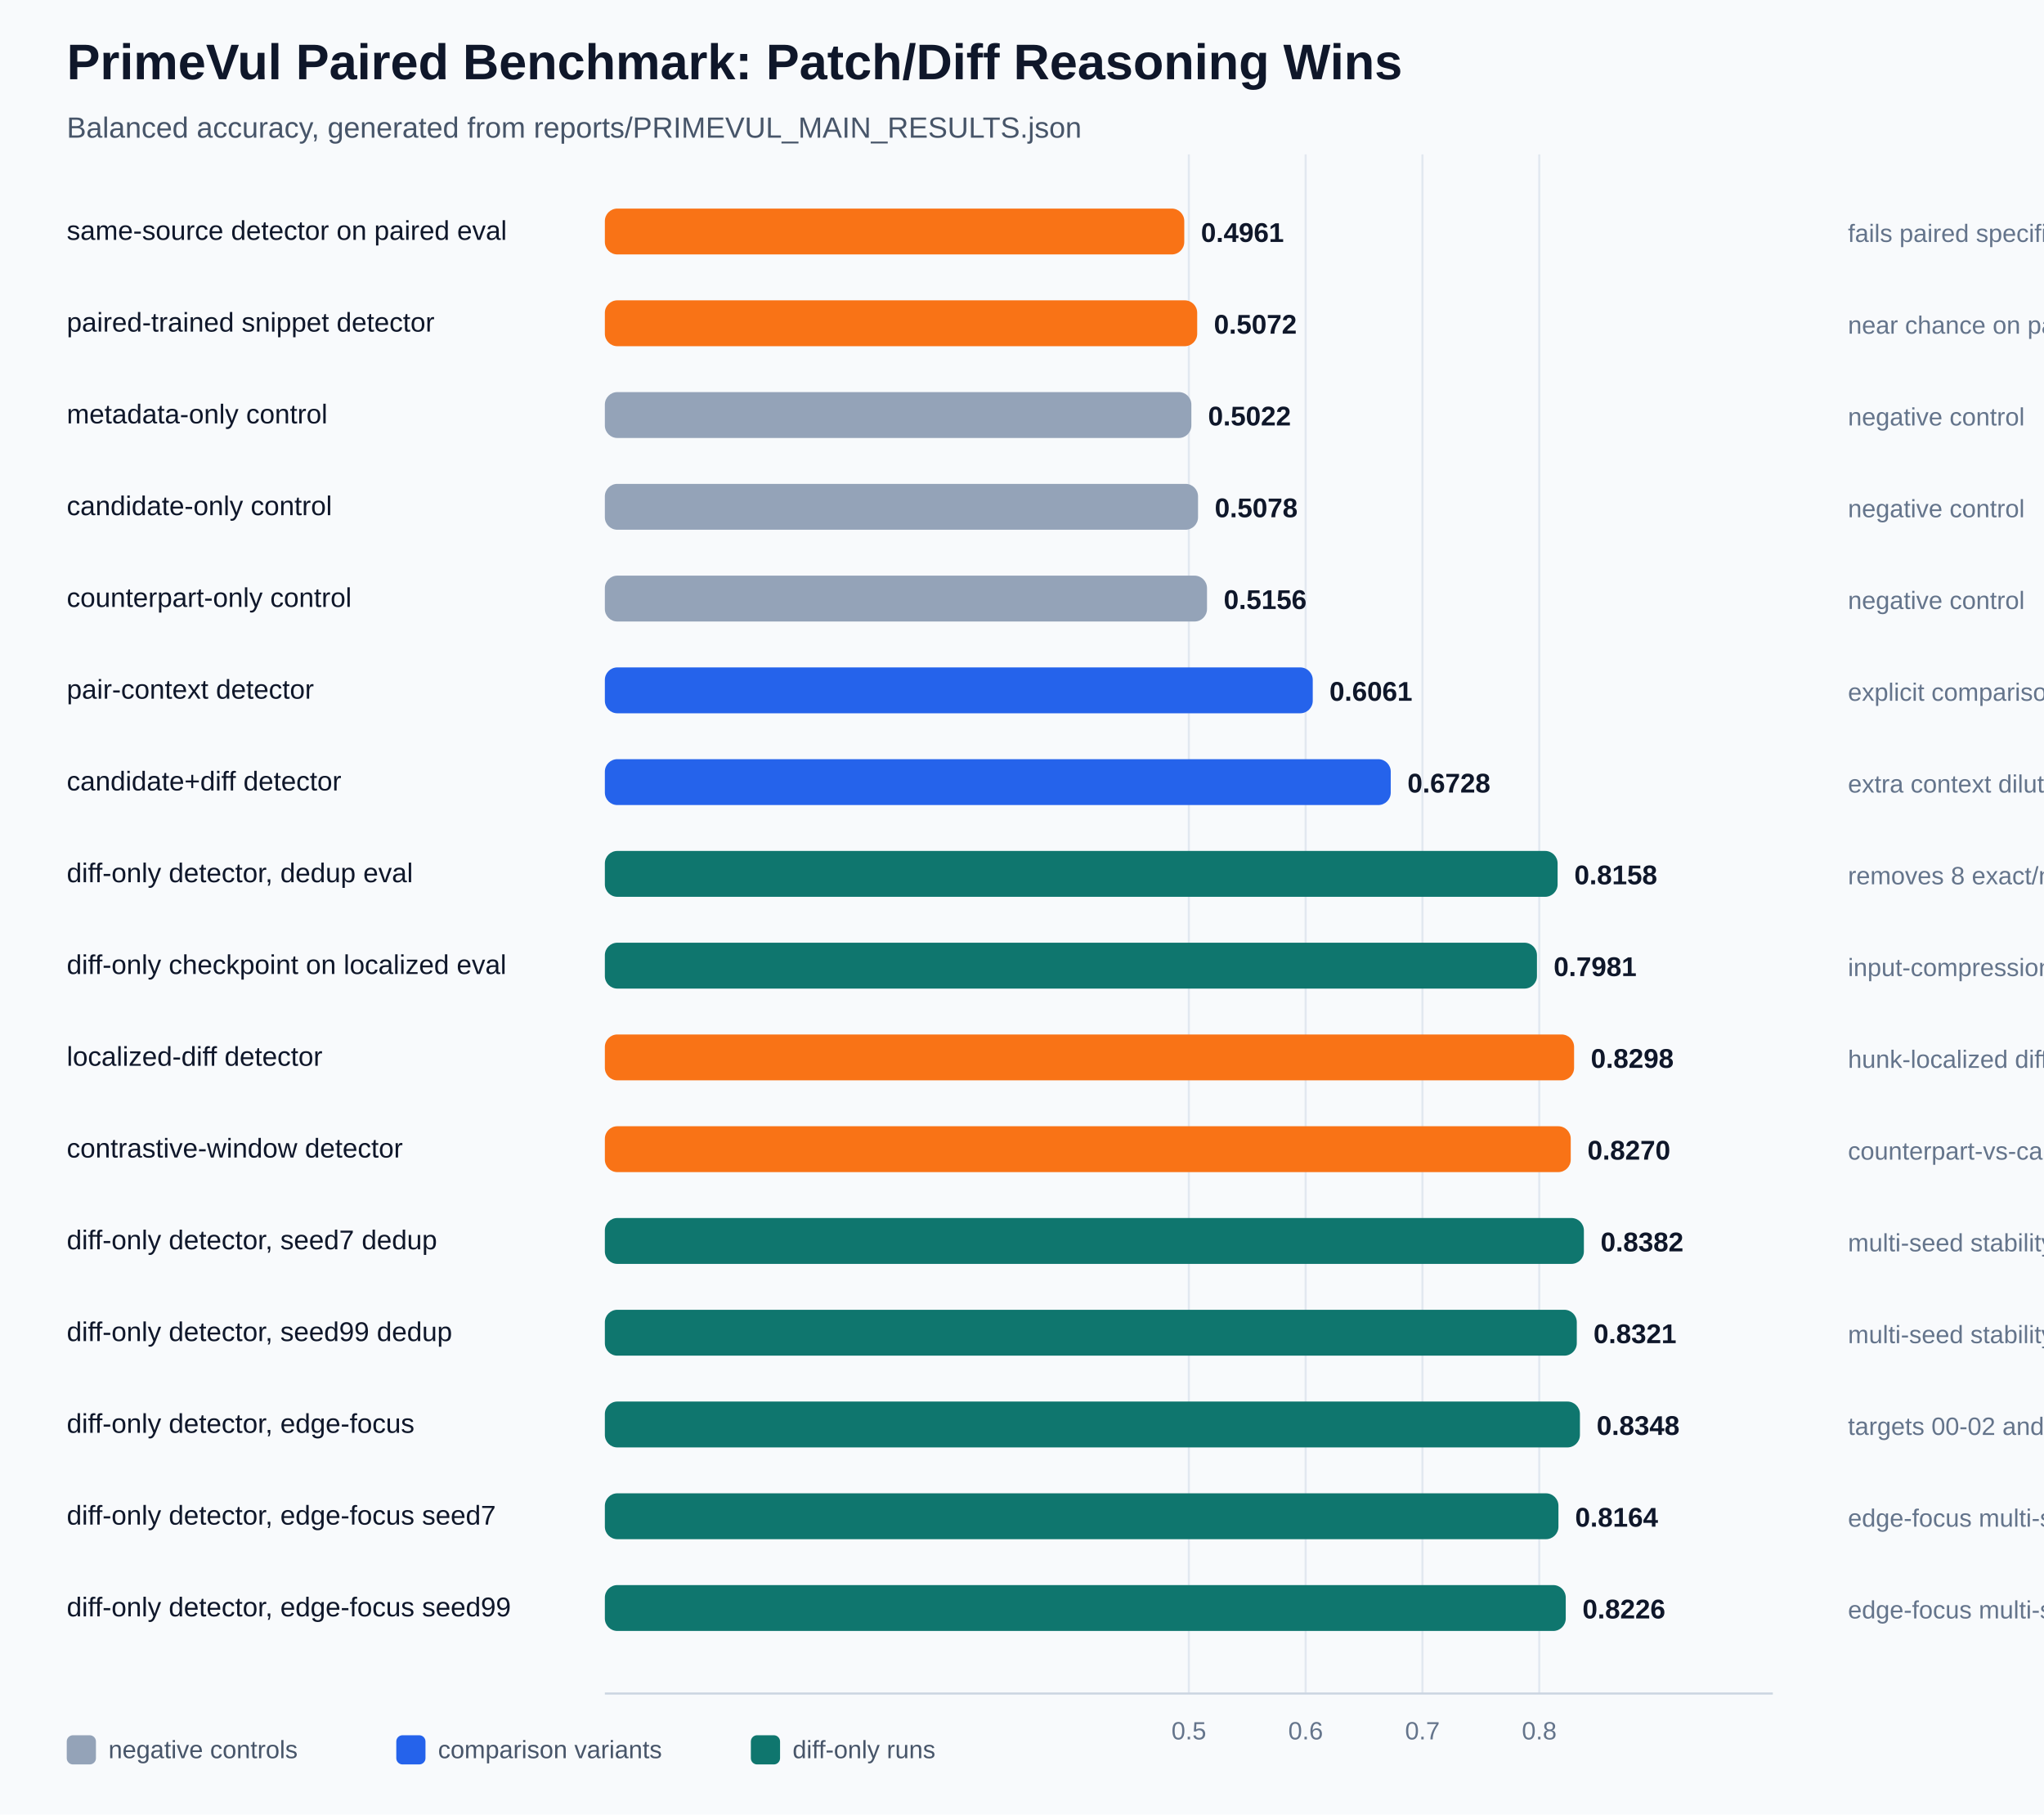
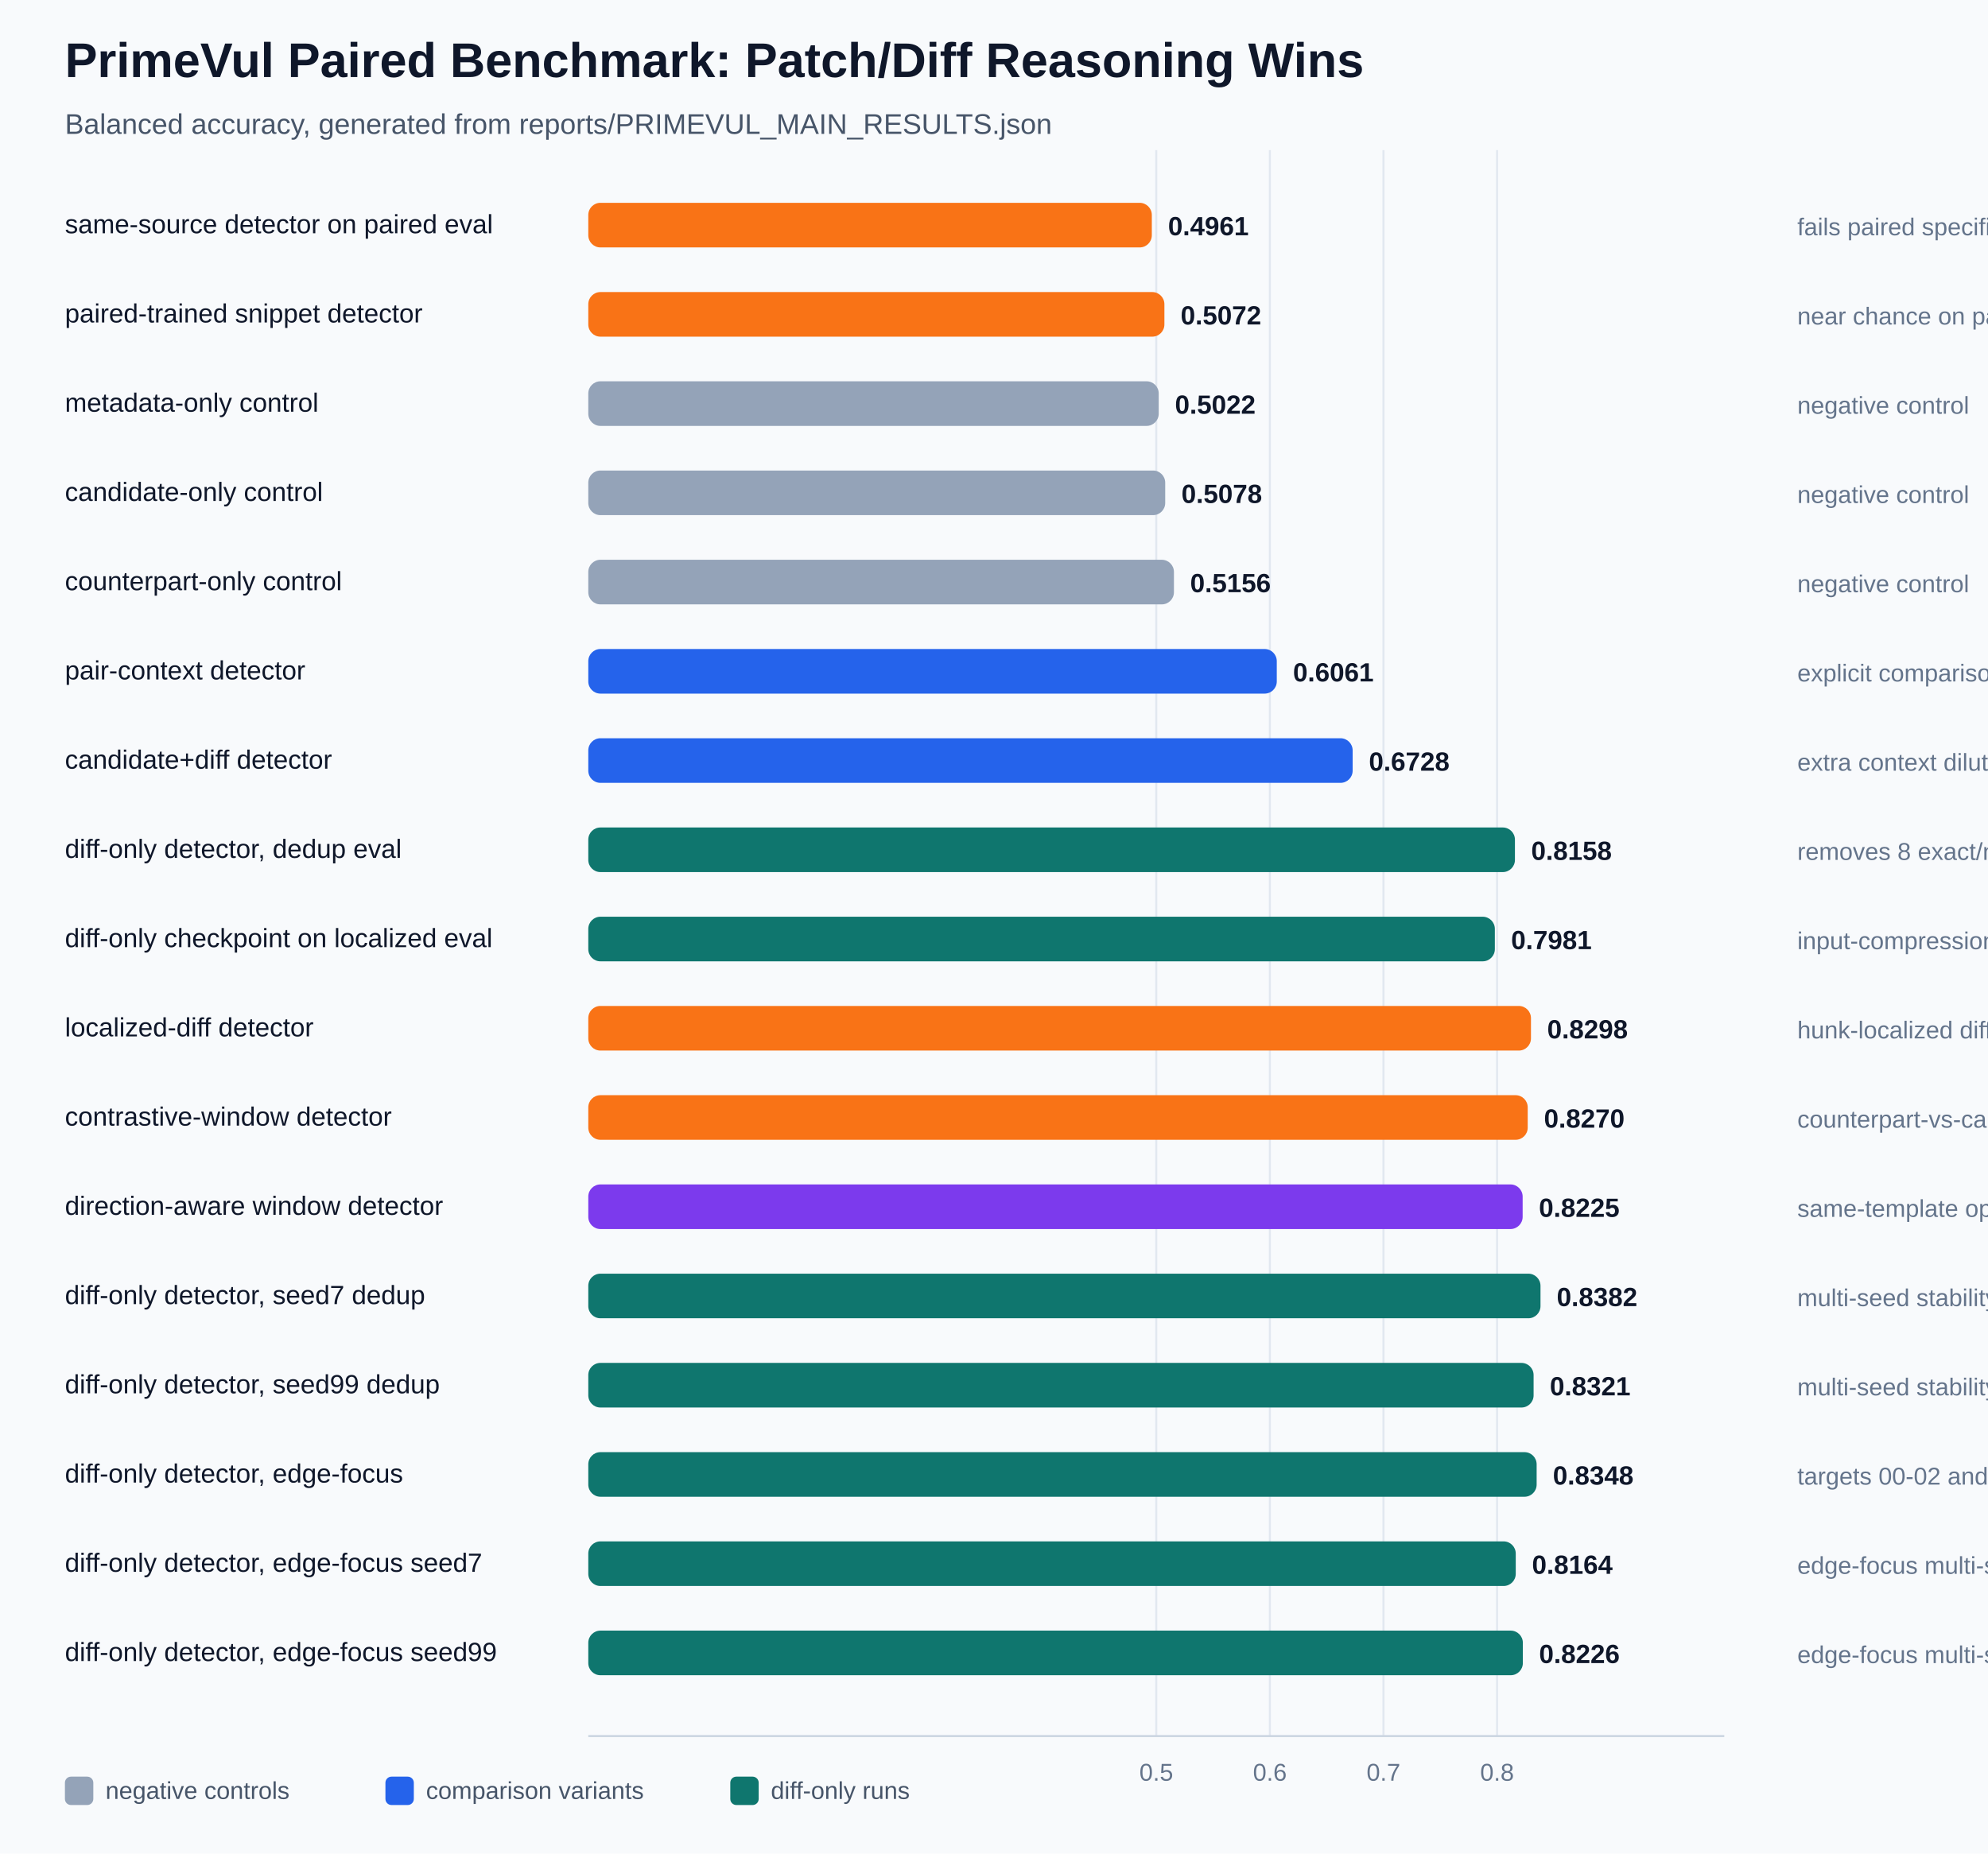
- <svg xmlns="http://www.w3.org/2000/svg" width="980" height="870" viewBox="0 0 980 870" role="img" aria-label="PrimeVul paired benchmark results">
+ <svg xmlns="http://www.w3.org/2000/svg" width="980" height="914" viewBox="0 0 980 914" role="img" aria-label="PrimeVul paired benchmark results">
  <rect width="100%" height="100%" fill="#f8fafc" />
  <text x="32" y="38" fill="#0f172a" font-family="Segoe UI, Arial, sans-serif" font-size="24" font-weight="700">PrimeVul Paired Benchmark: Patch/Diff Reasoning Wins</text>
  <text x="32" y="66" fill="#475569" font-family="Segoe UI, Arial, sans-serif" font-size="14">Balanced accuracy, generated from reports/PRIMEVUL_MAIN_RESULTS.json</text>
-   <line x1="570.0" y1="74" x2="570.0" y2="812" stroke="#e2e8f0" stroke-width="1" />
-   <text x="570.0" y="834" text-anchor="middle" fill="#64748b" font-family="Segoe UI, Arial, sans-serif" font-size="12">0.5</text>
-   <line x1="626.0" y1="74" x2="626.0" y2="812" stroke="#e2e8f0" stroke-width="1" />
-   <text x="626.0" y="834" text-anchor="middle" fill="#64748b" font-family="Segoe UI, Arial, sans-serif" font-size="12">0.6</text>
-   <line x1="682.0" y1="74" x2="682.0" y2="812" stroke="#e2e8f0" stroke-width="1" />
-   <text x="682.0" y="834" text-anchor="middle" fill="#64748b" font-family="Segoe UI, Arial, sans-serif" font-size="12">0.7</text>
-   <line x1="738.0" y1="74" x2="738.0" y2="812" stroke="#e2e8f0" stroke-width="1" />
-   <text x="738.0" y="834" text-anchor="middle" fill="#64748b" font-family="Segoe UI, Arial, sans-serif" font-size="12">0.8</text>
-   <line x1="290" y1="812" x2="850" y2="812" stroke="#cbd5e1" stroke-width="1" />
+   <line x1="570.0" y1="74" x2="570.0" y2="856" stroke="#e2e8f0" stroke-width="1" />
+   <text x="570.0" y="878" text-anchor="middle" fill="#64748b" font-family="Segoe UI, Arial, sans-serif" font-size="12">0.5</text>
+   <line x1="626.0" y1="74" x2="626.0" y2="856" stroke="#e2e8f0" stroke-width="1" />
+   <text x="626.0" y="878" text-anchor="middle" fill="#64748b" font-family="Segoe UI, Arial, sans-serif" font-size="12">0.6</text>
+   <line x1="682.0" y1="74" x2="682.0" y2="856" stroke="#e2e8f0" stroke-width="1" />
+   <text x="682.0" y="878" text-anchor="middle" fill="#64748b" font-family="Segoe UI, Arial, sans-serif" font-size="12">0.7</text>
+   <line x1="738.0" y1="74" x2="738.0" y2="856" stroke="#e2e8f0" stroke-width="1" />
+   <text x="738.0" y="878" text-anchor="middle" fill="#64748b" font-family="Segoe UI, Arial, sans-serif" font-size="12">0.8</text>
+   <line x1="290" y1="856" x2="850" y2="856" stroke="#cbd5e1" stroke-width="1" />
  <text x="32" y="115" fill="#0f172a" font-family="Segoe UI, Arial, sans-serif" font-size="13">same-source detector on paired eval</text>
  <rect x="290" y="100" width="277.8" height="22" rx="6" fill="#f97316" />
  <text x="575.8" y="116" fill="#0f172a" font-family="Segoe UI, Arial, sans-serif" font-size="13" font-weight="600">0.4961</text>
  <text x="886" y="116" fill="#64748b" font-family="Segoe UI, Arial, sans-serif" font-size="12">fails paired specificity</text>
  <text x="32" y="159" fill="#0f172a" font-family="Segoe UI, Arial, sans-serif" font-size="13">paired-trained snippet detector</text>
  <rect x="290" y="144" width="284.0" height="22" rx="6" fill="#f97316" />
  <text x="582.0" y="160" fill="#0f172a" font-family="Segoe UI, Arial, sans-serif" font-size="13" font-weight="600">0.5072</text>
  <text x="886" y="160" fill="#64748b" font-family="Segoe UI, Arial, sans-serif" font-size="12">near chance on paired snippets</text>
  <text x="32" y="203" fill="#0f172a" font-family="Segoe UI, Arial, sans-serif" font-size="13">metadata-only control</text>
  <rect x="290" y="188" width="281.2" height="22" rx="6" fill="#94a3b8" />
  <text x="579.2" y="204" fill="#0f172a" font-family="Segoe UI, Arial, sans-serif" font-size="13" font-weight="600">0.5022</text>
  <text x="886" y="204" fill="#64748b" font-family="Segoe UI, Arial, sans-serif" font-size="12">negative control</text>
  <text x="32" y="247" fill="#0f172a" font-family="Segoe UI, Arial, sans-serif" font-size="13">candidate-only control</text>
  <rect x="290" y="232" width="284.4" height="22" rx="6" fill="#94a3b8" />
  <text x="582.4" y="248" fill="#0f172a" font-family="Segoe UI, Arial, sans-serif" font-size="13" font-weight="600">0.5078</text>
  <text x="886" y="248" fill="#64748b" font-family="Segoe UI, Arial, sans-serif" font-size="12">negative control</text>
  <text x="32" y="291" fill="#0f172a" font-family="Segoe UI, Arial, sans-serif" font-size="13">counterpart-only control</text>
  <rect x="290" y="276" width="288.7" height="22" rx="6" fill="#94a3b8" />
  <text x="586.7" y="292" fill="#0f172a" font-family="Segoe UI, Arial, sans-serif" font-size="13" font-weight="600">0.5156</text>
  <text x="886" y="292" fill="#64748b" font-family="Segoe UI, Arial, sans-serif" font-size="12">negative control</text>
  <text x="32" y="335" fill="#0f172a" font-family="Segoe UI, Arial, sans-serif" font-size="13">pair-context detector</text>
  <rect x="290" y="320" width="339.4" height="22" rx="6" fill="#2563eb" />
  <text x="637.4" y="336" fill="#0f172a" font-family="Segoe UI, Arial, sans-serif" font-size="13" font-weight="600">0.6061</text>
  <text x="886" y="336" fill="#64748b" font-family="Segoe UI, Arial, sans-serif" font-size="12">explicit comparison helps</text>
  <text x="32" y="379" fill="#0f172a" font-family="Segoe UI, Arial, sans-serif" font-size="13">candidate+diff detector</text>
  <rect x="290" y="364" width="376.8" height="22" rx="6" fill="#2563eb" />
  <text x="674.8" y="380" fill="#0f172a" font-family="Segoe UI, Arial, sans-serif" font-size="13" font-weight="600">0.6728</text>
  <text x="886" y="380" fill="#64748b" font-family="Segoe UI, Arial, sans-serif" font-size="12">extra context dilutes patch signal</text>
  <text x="32" y="423" fill="#0f172a" font-family="Segoe UI, Arial, sans-serif" font-size="13">diff-only detector, dedup eval</text>
  <rect x="290" y="408" width="456.8" height="22" rx="6" fill="#0f766e" />
  <text x="754.8" y="424" fill="#0f172a" font-family="Segoe UI, Arial, sans-serif" font-size="13" font-weight="600">0.8158</text>
  <text x="886" y="424" fill="#64748b" font-family="Segoe UI, Arial, sans-serif" font-size="12">removes 8 exact/near-duplicate eval rows</text>
  <text x="32" y="467" fill="#0f172a" font-family="Segoe UI, Arial, sans-serif" font-size="13">diff-only checkpoint on localized eval</text>
  <rect x="290" y="452" width="446.9" height="22" rx="6" fill="#0f766e" />
  <text x="744.9" y="468" fill="#0f172a" font-family="Segoe UI, Arial, sans-serif" font-size="13" font-weight="600">0.7981</text>
  <text x="886" y="468" fill="#64748b" font-family="Segoe UI, Arial, sans-serif" font-size="12">input-compression transfer check</text>
  <text x="32" y="511" fill="#0f172a" font-family="Segoe UI, Arial, sans-serif" font-size="13">localized-diff detector</text>
  <rect x="290" y="496" width="464.7" height="22" rx="6" fill="#f97316" />
  <text x="762.7" y="512" fill="#0f172a" font-family="Segoe UI, Arial, sans-serif" font-size="13" font-weight="600">0.8298</text>
  <text x="886" y="512" fill="#64748b" font-family="Segoe UI, Arial, sans-serif" font-size="12">hunk-localized diff training</text>
  <text x="32" y="555" fill="#0f172a" font-family="Segoe UI, Arial, sans-serif" font-size="13">contrastive-window detector</text>
  <rect x="290" y="540" width="463.1" height="22" rx="6" fill="#f97316" />
  <text x="761.1" y="556" fill="#0f172a" font-family="Segoe UI, Arial, sans-serif" font-size="13" font-weight="600">0.8270</text>
  <text x="886" y="556" fill="#64748b" font-family="Segoe UI, Arial, sans-serif" font-size="12">counterpart-vs-candidate changed windows</text>
-   <text x="32" y="599" fill="#0f172a" font-family="Segoe UI, Arial, sans-serif" font-size="13">diff-only detector, seed7 dedup</text>
-   <rect x="290" y="584" width="469.4" height="22" rx="6" fill="#0f766e" />
-   <text x="767.4" y="600" fill="#0f172a" font-family="Segoe UI, Arial, sans-serif" font-size="13" font-weight="600">0.8382</text>
-   <text x="886" y="600" fill="#64748b" font-family="Segoe UI, Arial, sans-serif" font-size="12">multi-seed stability</text>
-   <text x="32" y="643" fill="#0f172a" font-family="Segoe UI, Arial, sans-serif" font-size="13">diff-only detector, seed99 dedup</text>
-   <rect x="290" y="628" width="466.0" height="22" rx="6" fill="#0f766e" />
-   <text x="764.0" y="644" fill="#0f172a" font-family="Segoe UI, Arial, sans-serif" font-size="13" font-weight="600">0.8321</text>
+   <text x="32" y="599" fill="#0f172a" font-family="Segoe UI, Arial, sans-serif" font-size="13">direction-aware window detector</text>
+   <rect x="290" y="584" width="460.6" height="22" rx="6" fill="#7c3aed" />
+   <text x="758.6" y="600" fill="#0f172a" font-family="Segoe UI, Arial, sans-serif" font-size="13" font-weight="600">0.8225</text>
+   <text x="886" y="600" fill="#64748b" font-family="Segoe UI, Arial, sans-serif" font-size="12">same-template operation-direction windows</text>
+   <text x="32" y="643" fill="#0f172a" font-family="Segoe UI, Arial, sans-serif" font-size="13">diff-only detector, seed7 dedup</text>
+   <rect x="290" y="628" width="469.4" height="22" rx="6" fill="#0f766e" />
+   <text x="767.4" y="644" fill="#0f172a" font-family="Segoe UI, Arial, sans-serif" font-size="13" font-weight="600">0.8382</text>
  <text x="886" y="644" fill="#64748b" font-family="Segoe UI, Arial, sans-serif" font-size="12">multi-seed stability</text>
-   <text x="32" y="687" fill="#0f172a" font-family="Segoe UI, Arial, sans-serif" font-size="13">diff-only detector, edge-focus</text>
-   <rect x="290" y="672" width="467.5" height="22" rx="6" fill="#0f766e" />
-   <text x="765.5" y="688" fill="#0f172a" font-family="Segoe UI, Arial, sans-serif" font-size="13" font-weight="600">0.8348</text>
-   <text x="886" y="688" fill="#64748b" font-family="Segoe UI, Arial, sans-serif" font-size="12">targets 00-02 and 26+ changed-line buckets; single seed</text>
-   <text x="32" y="731" fill="#0f172a" font-family="Segoe UI, Arial, sans-serif" font-size="13">diff-only detector, edge-focus seed7</text>
-   <rect x="290" y="716" width="457.2" height="22" rx="6" fill="#0f766e" />
-   <text x="755.2" y="732" fill="#0f172a" font-family="Segoe UI, Arial, sans-serif" font-size="13" font-weight="600">0.8164</text>
-   <text x="886" y="732" fill="#64748b" font-family="Segoe UI, Arial, sans-serif" font-size="12">edge-focus multi-seed check</text>
-   <text x="32" y="775" fill="#0f172a" font-family="Segoe UI, Arial, sans-serif" font-size="13">diff-only detector, edge-focus seed99</text>
-   <rect x="290" y="760" width="460.7" height="22" rx="6" fill="#0f766e" />
-   <text x="758.7" y="776" fill="#0f172a" font-family="Segoe UI, Arial, sans-serif" font-size="13" font-weight="600">0.8226</text>
+   <text x="32" y="687" fill="#0f172a" font-family="Segoe UI, Arial, sans-serif" font-size="13">diff-only detector, seed99 dedup</text>
+   <rect x="290" y="672" width="466.0" height="22" rx="6" fill="#0f766e" />
+   <text x="764.0" y="688" fill="#0f172a" font-family="Segoe UI, Arial, sans-serif" font-size="13" font-weight="600">0.8321</text>
+   <text x="886" y="688" fill="#64748b" font-family="Segoe UI, Arial, sans-serif" font-size="12">multi-seed stability</text>
+   <text x="32" y="731" fill="#0f172a" font-family="Segoe UI, Arial, sans-serif" font-size="13">diff-only detector, edge-focus</text>
+   <rect x="290" y="716" width="467.5" height="22" rx="6" fill="#0f766e" />
+   <text x="765.5" y="732" fill="#0f172a" font-family="Segoe UI, Arial, sans-serif" font-size="13" font-weight="600">0.8348</text>
+   <text x="886" y="732" fill="#64748b" font-family="Segoe UI, Arial, sans-serif" font-size="12">targets 00-02 and 26+ changed-line buckets; single seed</text>
+   <text x="32" y="775" fill="#0f172a" font-family="Segoe UI, Arial, sans-serif" font-size="13">diff-only detector, edge-focus seed7</text>
+   <rect x="290" y="760" width="457.2" height="22" rx="6" fill="#0f766e" />
+   <text x="755.2" y="776" fill="#0f172a" font-family="Segoe UI, Arial, sans-serif" font-size="13" font-weight="600">0.8164</text>
  <text x="886" y="776" fill="#64748b" font-family="Segoe UI, Arial, sans-serif" font-size="12">edge-focus multi-seed check</text>
-   <rect x="32" y="832" width="14" height="14" rx="3" fill="#94a3b8" />
-   <text x="52" y="843" fill="#475569" font-family="Segoe UI, Arial, sans-serif" font-size="12">negative controls</text>
-   <rect x="190" y="832" width="14" height="14" rx="3" fill="#2563eb" />
-   <text x="210" y="843" fill="#475569" font-family="Segoe UI, Arial, sans-serif" font-size="12">comparison variants</text>
-   <rect x="360" y="832" width="14" height="14" rx="3" fill="#0f766e" />
-   <text x="380" y="843" fill="#475569" font-family="Segoe UI, Arial, sans-serif" font-size="12">diff-only runs</text>
+   <text x="32" y="819" fill="#0f172a" font-family="Segoe UI, Arial, sans-serif" font-size="13">diff-only detector, edge-focus seed99</text>
+   <rect x="290" y="804" width="460.7" height="22" rx="6" fill="#0f766e" />
+   <text x="758.7" y="820" fill="#0f172a" font-family="Segoe UI, Arial, sans-serif" font-size="13" font-weight="600">0.8226</text>
+   <text x="886" y="820" fill="#64748b" font-family="Segoe UI, Arial, sans-serif" font-size="12">edge-focus multi-seed check</text>
+   <rect x="32" y="876" width="14" height="14" rx="3" fill="#94a3b8" />
+   <text x="52" y="887" fill="#475569" font-family="Segoe UI, Arial, sans-serif" font-size="12">negative controls</text>
+   <rect x="190" y="876" width="14" height="14" rx="3" fill="#2563eb" />
+   <text x="210" y="887" fill="#475569" font-family="Segoe UI, Arial, sans-serif" font-size="12">comparison variants</text>
+   <rect x="360" y="876" width="14" height="14" rx="3" fill="#0f766e" />
+   <text x="380" y="887" fill="#475569" font-family="Segoe UI, Arial, sans-serif" font-size="12">diff-only runs</text>
</svg>
